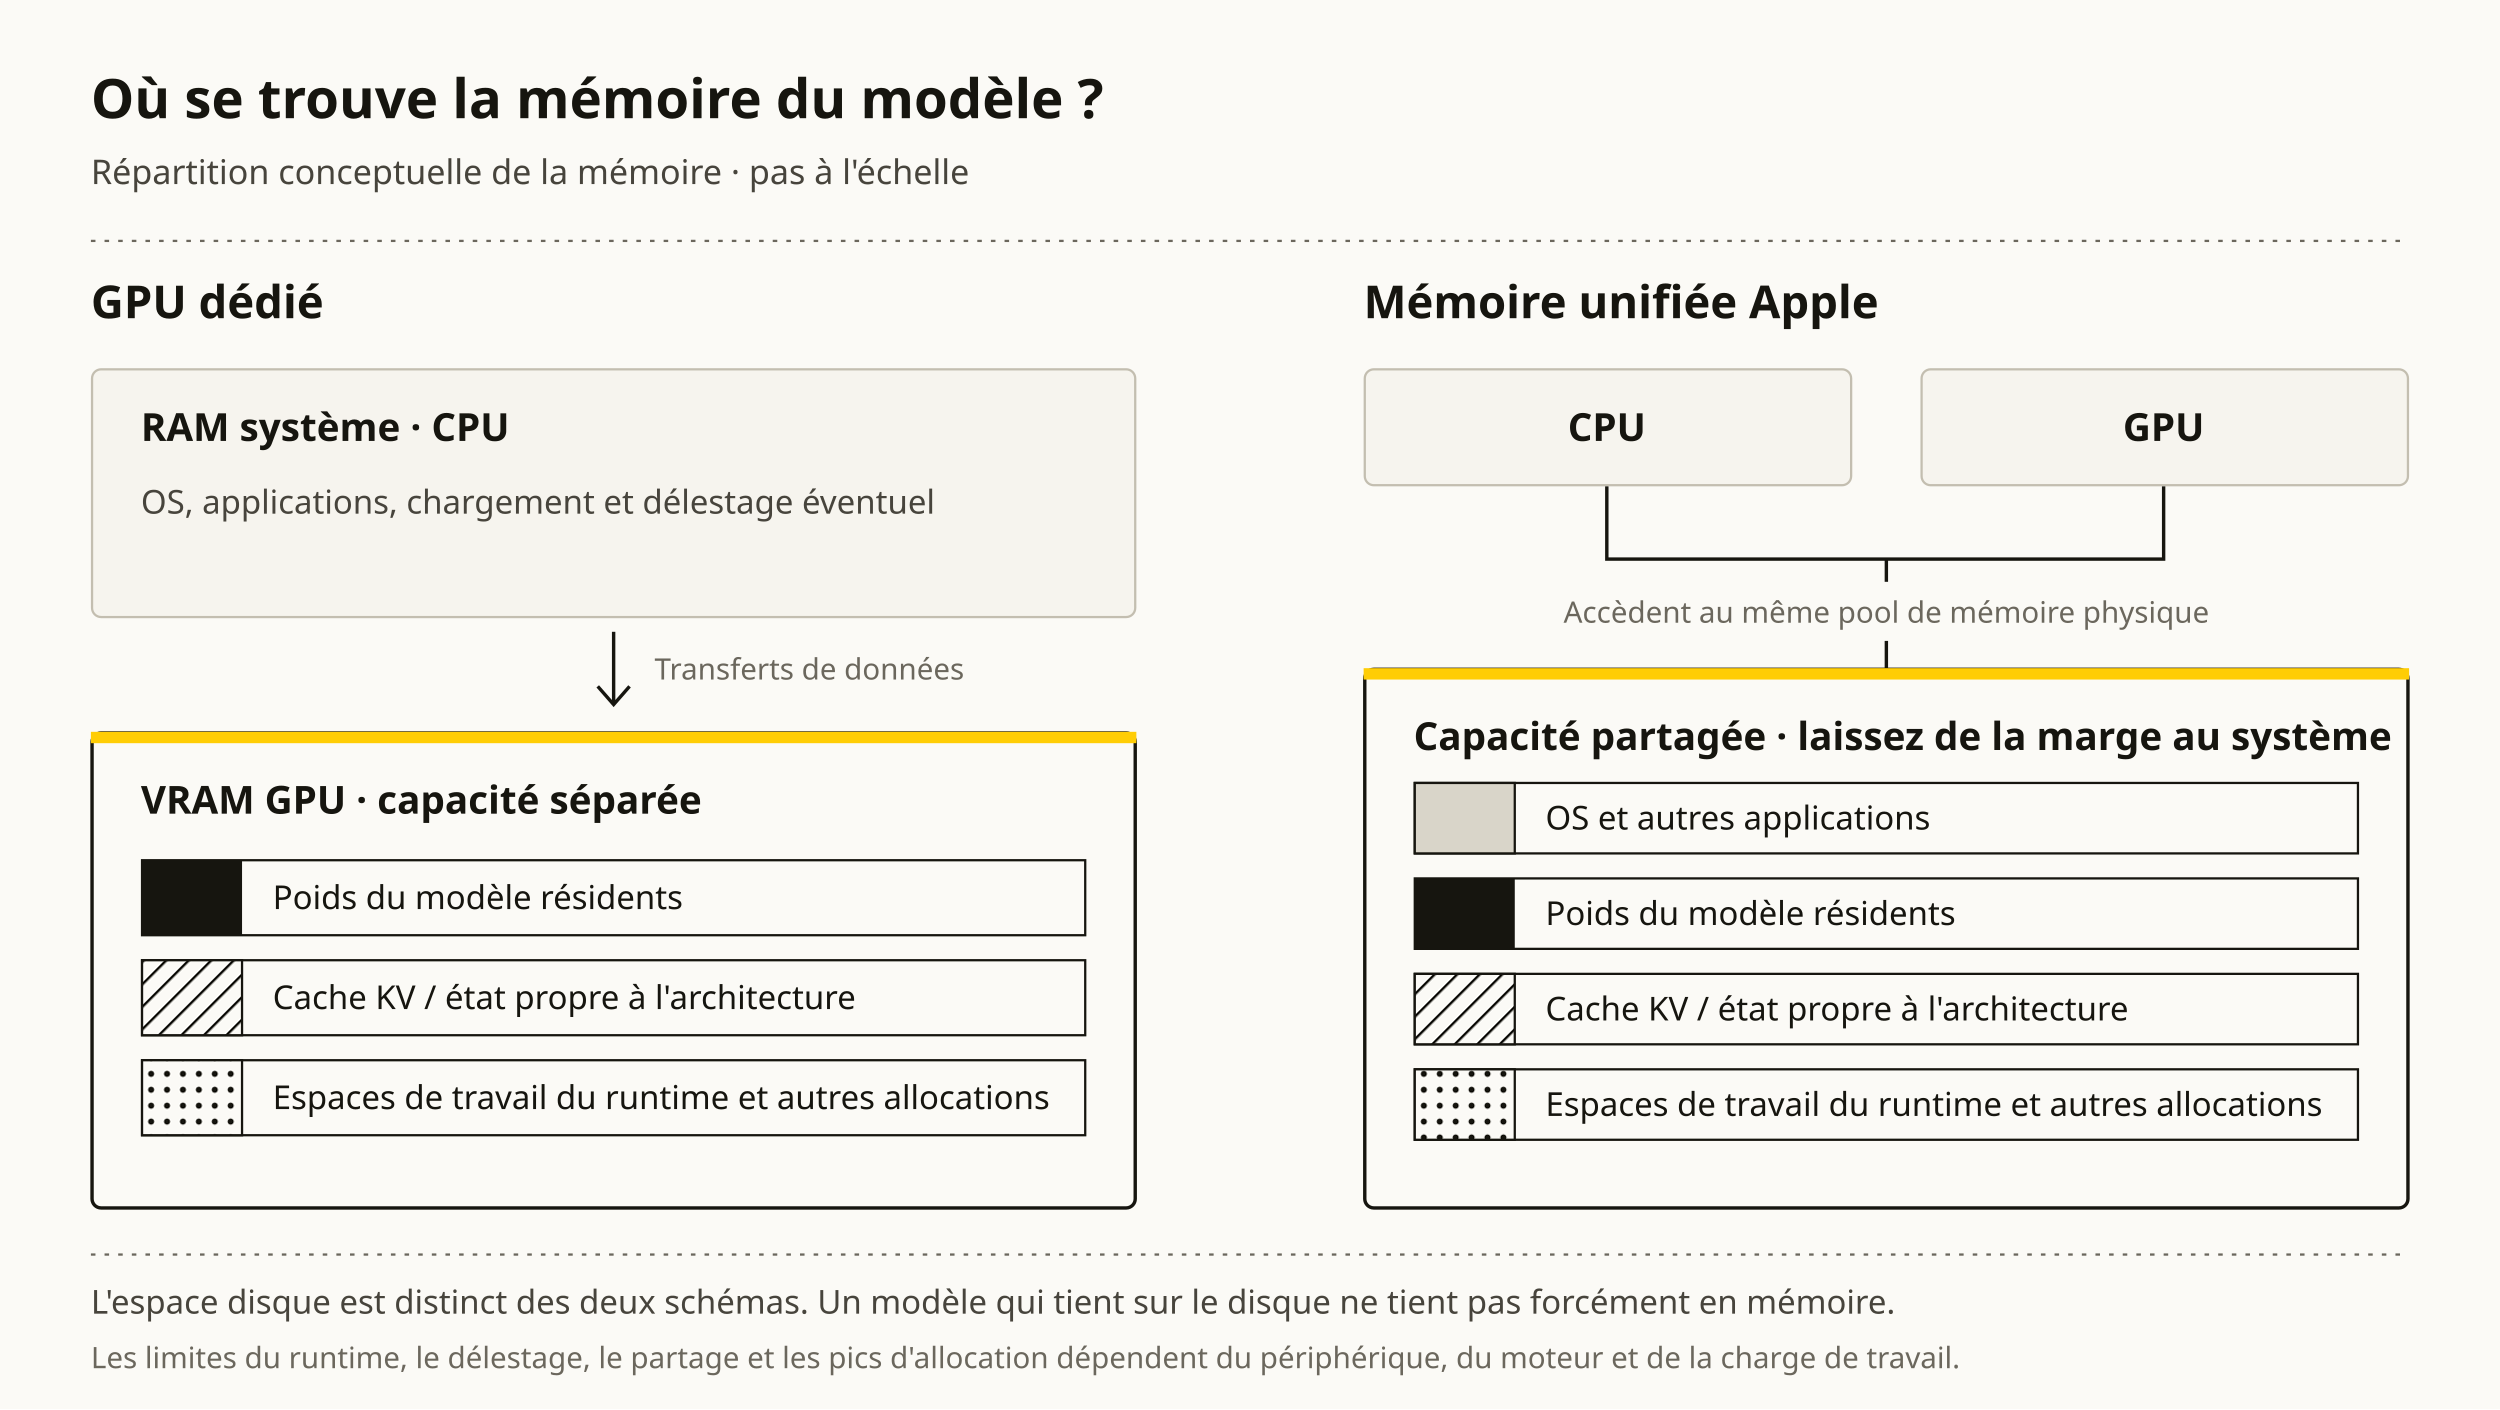
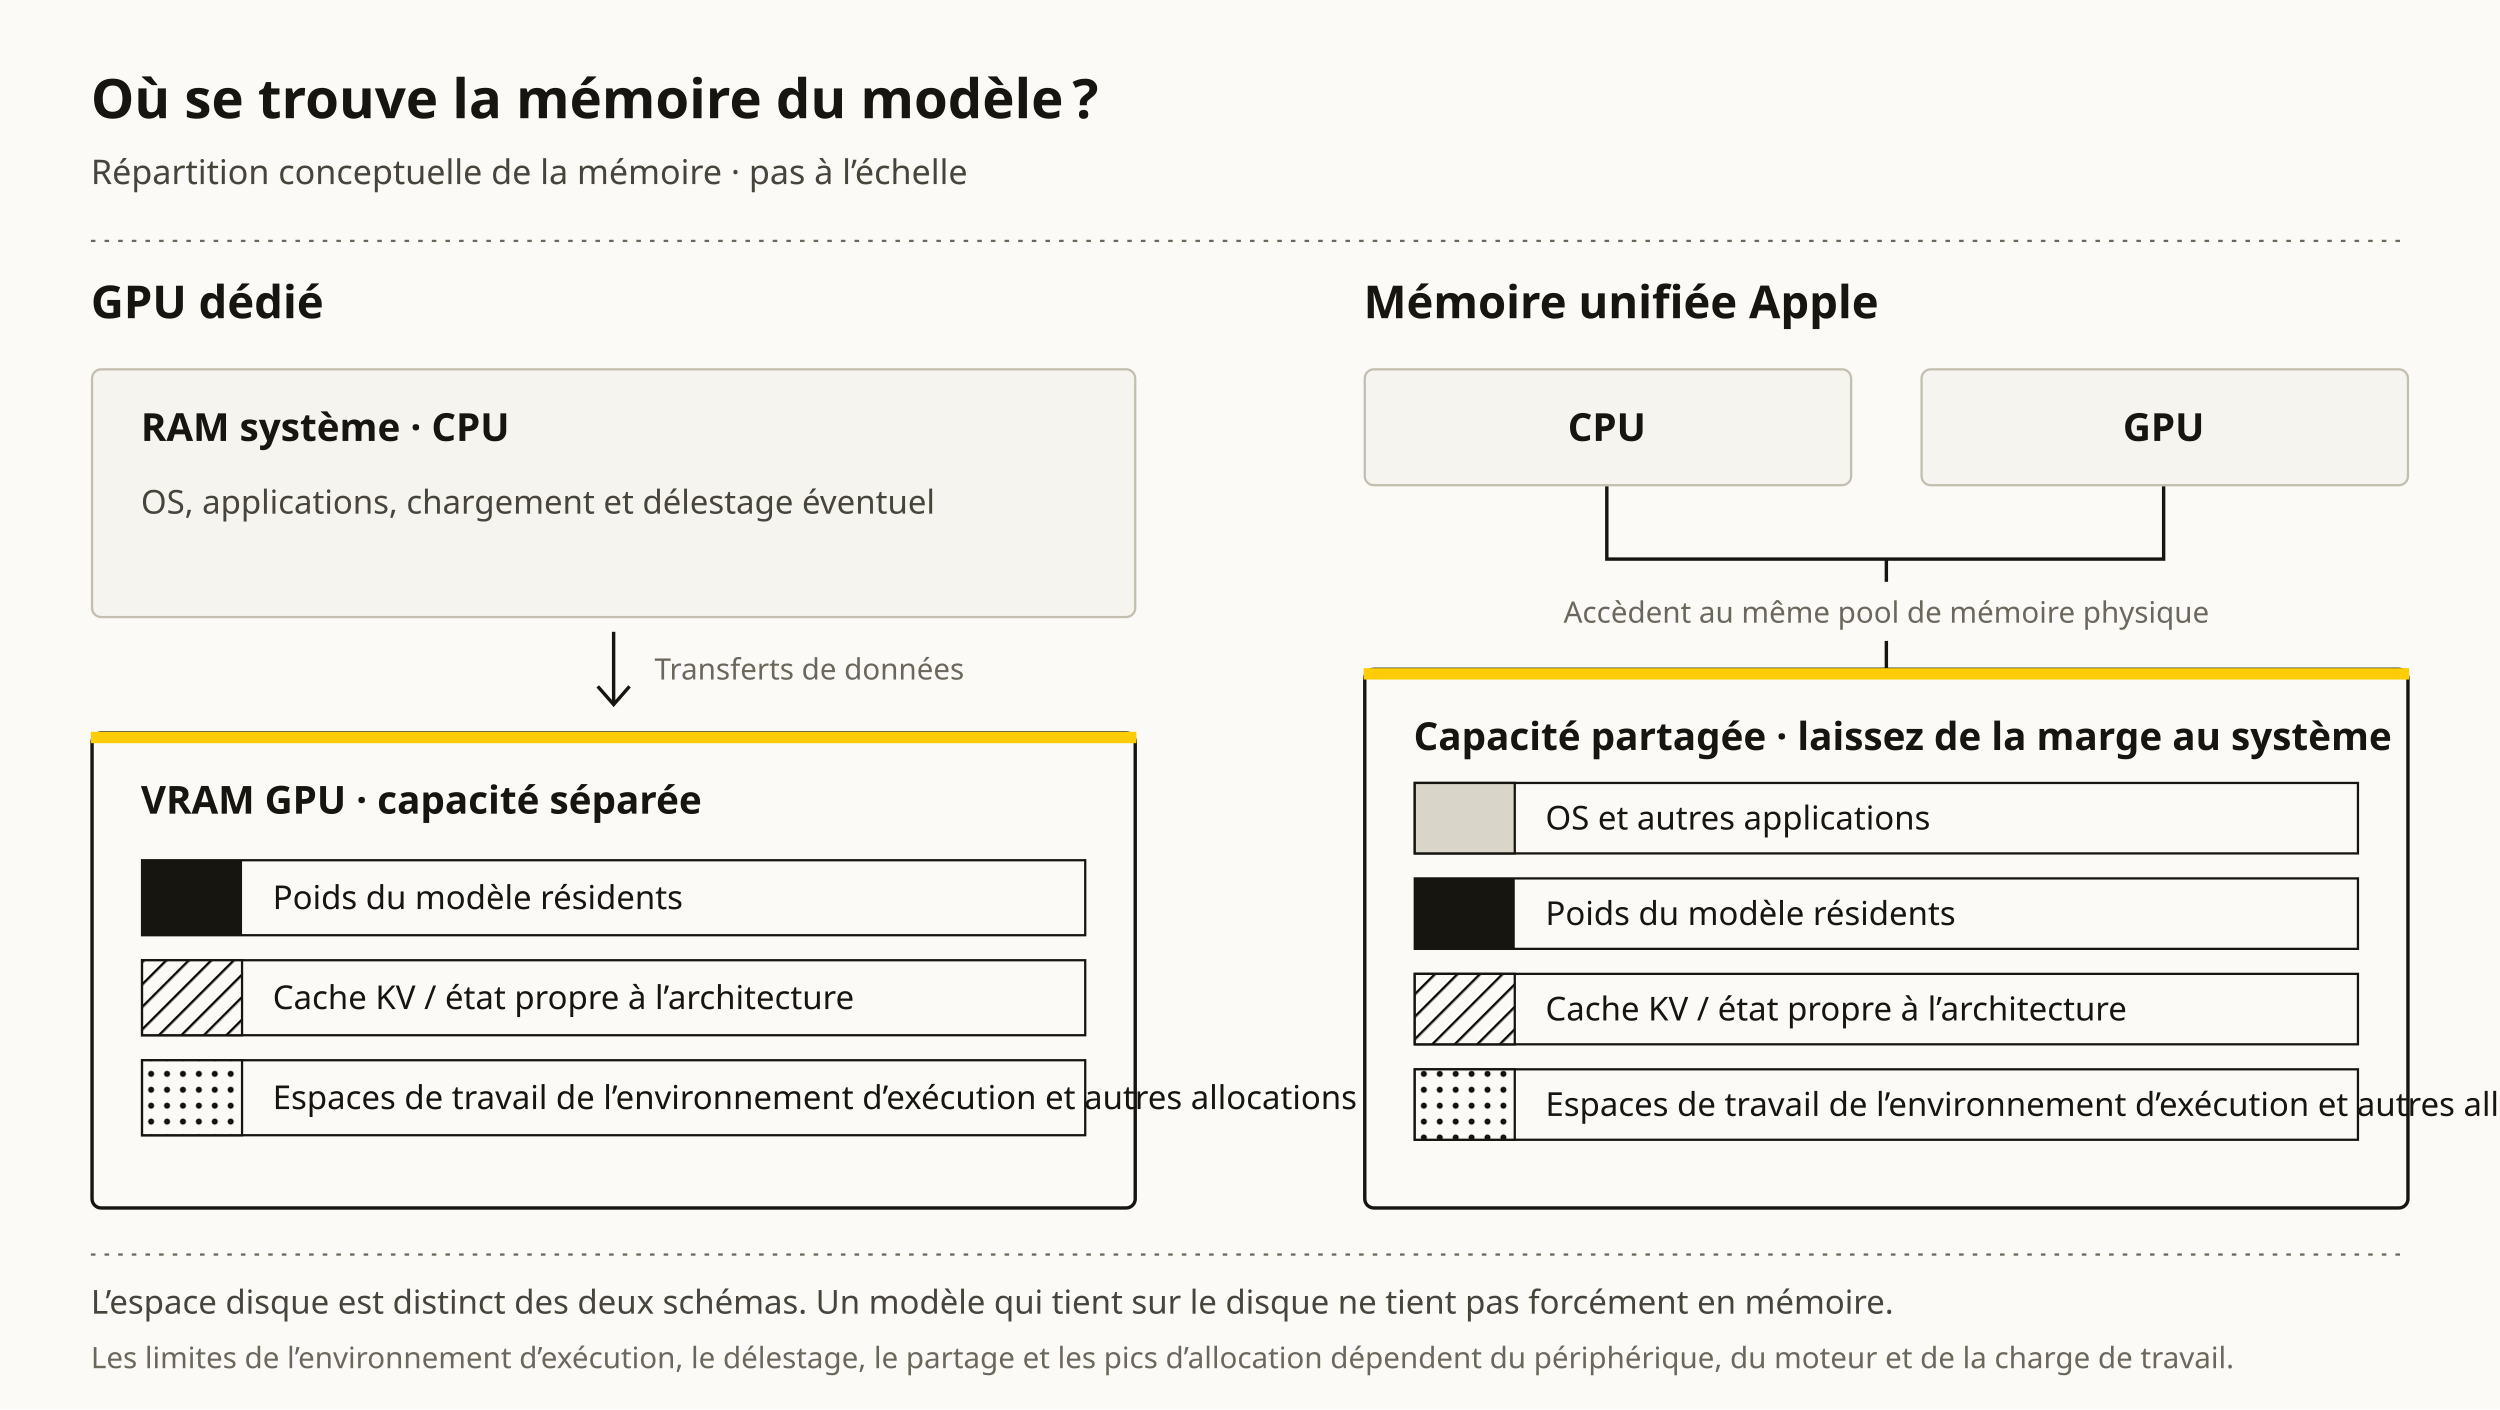
<svg xmlns="http://www.w3.org/2000/svg" width="1100" height="620" viewBox="0 0 1100 620" role="img" aria-labelledby="title desc">
  <style>
.bg{fill:#fbfaf6}.ink,.t1{fill:#16150f}.t2{fill:#47443c}.t3{fill:#6b675d}.ln{fill:none;stroke:#16150f}.box{fill:#fbfaf6;stroke:#16150f}
.soft{fill:#f6f4ee;stroke:#c3beb0}.os{fill:#d9d5c9;stroke:#16150f}.rl{fill:none;stroke:#6b675d}.tape{fill:#ffcd05}
@media (prefers-color-scheme:dark){.bg{fill:#1a1a16}.ink,.t1{fill:#eeece4}.t2{fill:#bdb9ad}.t3{fill:#959186}.ln{stroke:#eeece4}.box{fill:#1a1a16;stroke:#eeece4}
.soft{fill:#1f1f1a;stroke:#45433b}.os{fill:#45433b;stroke:#eeece4}.rl{stroke:#959186}}
text{font-family:'Schibsted Grotesk Variable','Schibsted Grotesk',system-ui,-apple-system,'Segoe UI','Noto Sans',sans-serif}
</style>
  <defs>
    <pattern id="hatch" width="7" height="7" patternUnits="userSpaceOnUse" patternTransform="rotate(45)">
      <rect width="7" height="7" class="bg" />
      <path d="M0 0V7" class="ln" stroke-width="2.2" />
    </pattern>
    <pattern id="dots" width="7" height="7" patternUnits="userSpaceOnUse">
      <rect width="7" height="7" class="bg" />
      <circle cx="3.5" cy="3.5" r="1.35" class="ink" />
    </pattern>
  </defs>
  <rect width="1100" height="620" class="bg" />
-   <text x="40" y="52" font-size="24" font-weight="700" class="t1" data-fit="1010" data-rtl-x="1060">Où se trouve la mémoire du modèle ?</text>
-   <text x="40" y="81" font-size="15" class="t2" data-fit="1010" data-rtl-x="1060">Répartition conceptuelle de la mémoire · pas à l'échelle</text>
+   <text x="40" y="52" font-size="24" font-weight="700" class="t1" data-fit="1010" data-rtl-x="1060">Où se trouve la mémoire du modèle ?</text>
+   <text x="40" y="81" font-size="15" class="t2" data-fit="1010" data-rtl-x="1060">Répartition conceptuelle de la mémoire · pas à l’échelle</text>
  <path d="M40 106H1060" class="rl" stroke-dasharray="2 4" />
  <text x="40" y="140" font-size="20" font-weight="650" class="t1" data-fit="460" data-rtl-x="500">GPU dédié</text>
  <text x="600" y="140" font-size="20" font-weight="650" class="t1" data-fit="460" data-rtl-x="1060">Mémoire unifiée Apple</text>
  <rect x="40.5" y="162.5" width="459" height="109" rx="4" class="soft" />
  <text x="62" y="194" font-size="17" font-weight="650" class="t1" data-fit="416" data-rtl-x="478">RAM système · CPU</text>
  <text x="62" y="226" font-size="14.5" class="t2" data-fit="416" data-rtl-x="478">OS, applications, chargement et délestage éventuel</text>
  <path d="M270 278V310M263 302l7 8 7-8" class="ln" stroke-width="1.5" />
  <text x="288" y="299" font-size="13" class="t3" data-fit="200" data-rtl-x="252">Transferts de données</text>
  <rect x="40.5" y="322.5" width="459" height="209" rx="4" class="box" stroke-width="1.5" />
  <rect x="40" y="322" width="460" height="5" class="tape" />
  <text x="62" y="358" font-size="17" font-weight="650" class="t1" data-fit="416" data-rtl-x="478">VRAM GPU · capacité séparée</text>
  <rect x="62.5" y="378.5" width="415" height="33" class="box" />
  <rect x="62.5" y="378.5" width="44" height="33" class="ink" />
  <text x="120" y="400" font-size="14.5" class="t1" data-fit="350" data-rtl-x="466">Poids du modèle résidents</text>
  <rect x="62.5" y="422.5" width="415" height="33" class="box" />
  <rect x="62.5" y="422.5" width="44" height="33" fill="url(#hatch)" />
  <rect x="62.5" y="422.5" width="44" height="33" class="ln" />
-   <text x="120" y="444" font-size="14.5" class="t1" data-fit="350" data-rtl-x="466">Cache KV / état propre à l'architecture</text>
+   <text x="120" y="444" font-size="14.5" class="t1" data-fit="350" data-rtl-x="466">Cache KV / état propre à l’architecture</text>
  <rect x="62.5" y="466.5" width="415" height="33" class="box" />
  <rect x="62.5" y="466.5" width="44" height="33" fill="url(#dots)" />
  <rect x="62.5" y="466.5" width="44" height="33" class="ln" />
-   <text x="120" y="488" font-size="14.5" class="t1" data-fit="350" data-rtl-x="466" textLength="350" lengthAdjust="spacingAndGlyphs">Espaces de travail du runtime et autres allocations</text>
+   <text x="120" y="488" font-size="14.5" class="t1" data-fit="350" data-rtl-x="466" textLength="350" lengthAdjust="spacingAndGlyphs">Espaces de travail de l’environnement d’exécution et autres allocations</text>
  <rect x="600.5" y="162.5" width="214" height="51" rx="4" class="soft" />
  <text x="707" y="194" font-size="17" font-weight="650" text-anchor="middle" class="t1">CPU</text>
  <rect x="845.5" y="162.5" width="214" height="51" rx="4" class="soft" />
  <text x="952" y="194" font-size="17" font-weight="650" text-anchor="middle" class="t1">GPU</text>
  <path d="M707 214V246H952V214M830 246V256M830 282V294" class="ln" stroke-width="1.5" />
  <text x="830" y="274" font-size="13" text-anchor="middle" class="t3" data-fit="440">Accèdent au même pool de mémoire physique</text>
  <rect x="600.5" y="294.5" width="459" height="237" rx="4" class="box" stroke-width="1.5" />
  <rect x="600" y="294" width="460" height="5" class="tape" />
  <text x="622" y="330" font-size="17" font-weight="650" class="t1" data-fit="416" data-rtl-x="1038" textLength="416" lengthAdjust="spacingAndGlyphs">Capacité partagée · laissez de la marge au système</text>
  <rect x="622.5" y="344.5" width="415" height="31" class="box" />
  <rect x="622.5" y="344.5" width="44" height="31" class="os" />
  <text x="680" y="365" font-size="14.5" class="t1" data-fit="350" data-rtl-x="1026">OS et autres applications</text>
  <rect x="622.5" y="386.5" width="415" height="31" class="box" />
  <rect x="622.5" y="386.5" width="44" height="31" class="ink" />
  <text x="680" y="407" font-size="14.5" class="t1" data-fit="350" data-rtl-x="1026">Poids du modèle résidents</text>
  <rect x="622.5" y="428.5" width="415" height="31" class="box" />
  <rect x="622.5" y="428.5" width="44" height="31" fill="url(#hatch)" />
  <rect x="622.5" y="428.5" width="44" height="31" class="ln" />
-   <text x="680" y="449" font-size="14.5" class="t1" data-fit="350" data-rtl-x="1026">Cache KV / état propre à l'architecture</text>
+   <text x="680" y="449" font-size="14.5" class="t1" data-fit="350" data-rtl-x="1026">Cache KV / état propre à l’architecture</text>
  <rect x="622.5" y="470.5" width="415" height="31" class="box" />
  <rect x="622.5" y="470.5" width="44" height="31" fill="url(#dots)" />
  <rect x="622.5" y="470.5" width="44" height="31" class="ln" />
-   <text x="680" y="491" font-size="14.5" class="t1" data-fit="350" data-rtl-x="1026" textLength="350" lengthAdjust="spacingAndGlyphs">Espaces de travail du runtime et autres allocations</text>
+   <text x="680" y="491" font-size="14.5" class="t1" data-fit="350" data-rtl-x="1026" textLength="350" lengthAdjust="spacingAndGlyphs">Espaces de travail de l’environnement d’exécution et autres allocations</text>
  <path d="M40 552H1060" class="rl" stroke-dasharray="2 4" />
-   <text x="40" y="578" font-size="14.5" class="t2" data-fit="1020" data-rtl-x="1060">L'espace disque est distinct des deux schémas. Un modèle qui tient sur le disque ne tient pas forcément en mémoire.</text>
-   <text x="40" y="602" font-size="13" class="t3" data-fit="1020" data-rtl-x="1060">Les limites du runtime, le délestage, le partage et les pics d'allocation dépendent du périphérique, du moteur et de la charge de travail.</text>
+   <text x="40" y="578" font-size="14.5" class="t2" data-fit="1020" data-rtl-x="1060">L’espace disque est distinct des deux schémas. Un modèle qui tient sur le disque ne tient pas forcément en mémoire.</text>
+   <text x="40" y="602" font-size="13" class="t3" data-fit="1020" data-rtl-x="1060" textLength="1020" lengthAdjust="spacingAndGlyphs">Les limites de l’environnement d’exécution, le délestage, le partage et les pics d’allocation dépendent du périphérique, du moteur et de la charge de travail.</text>
</svg>
